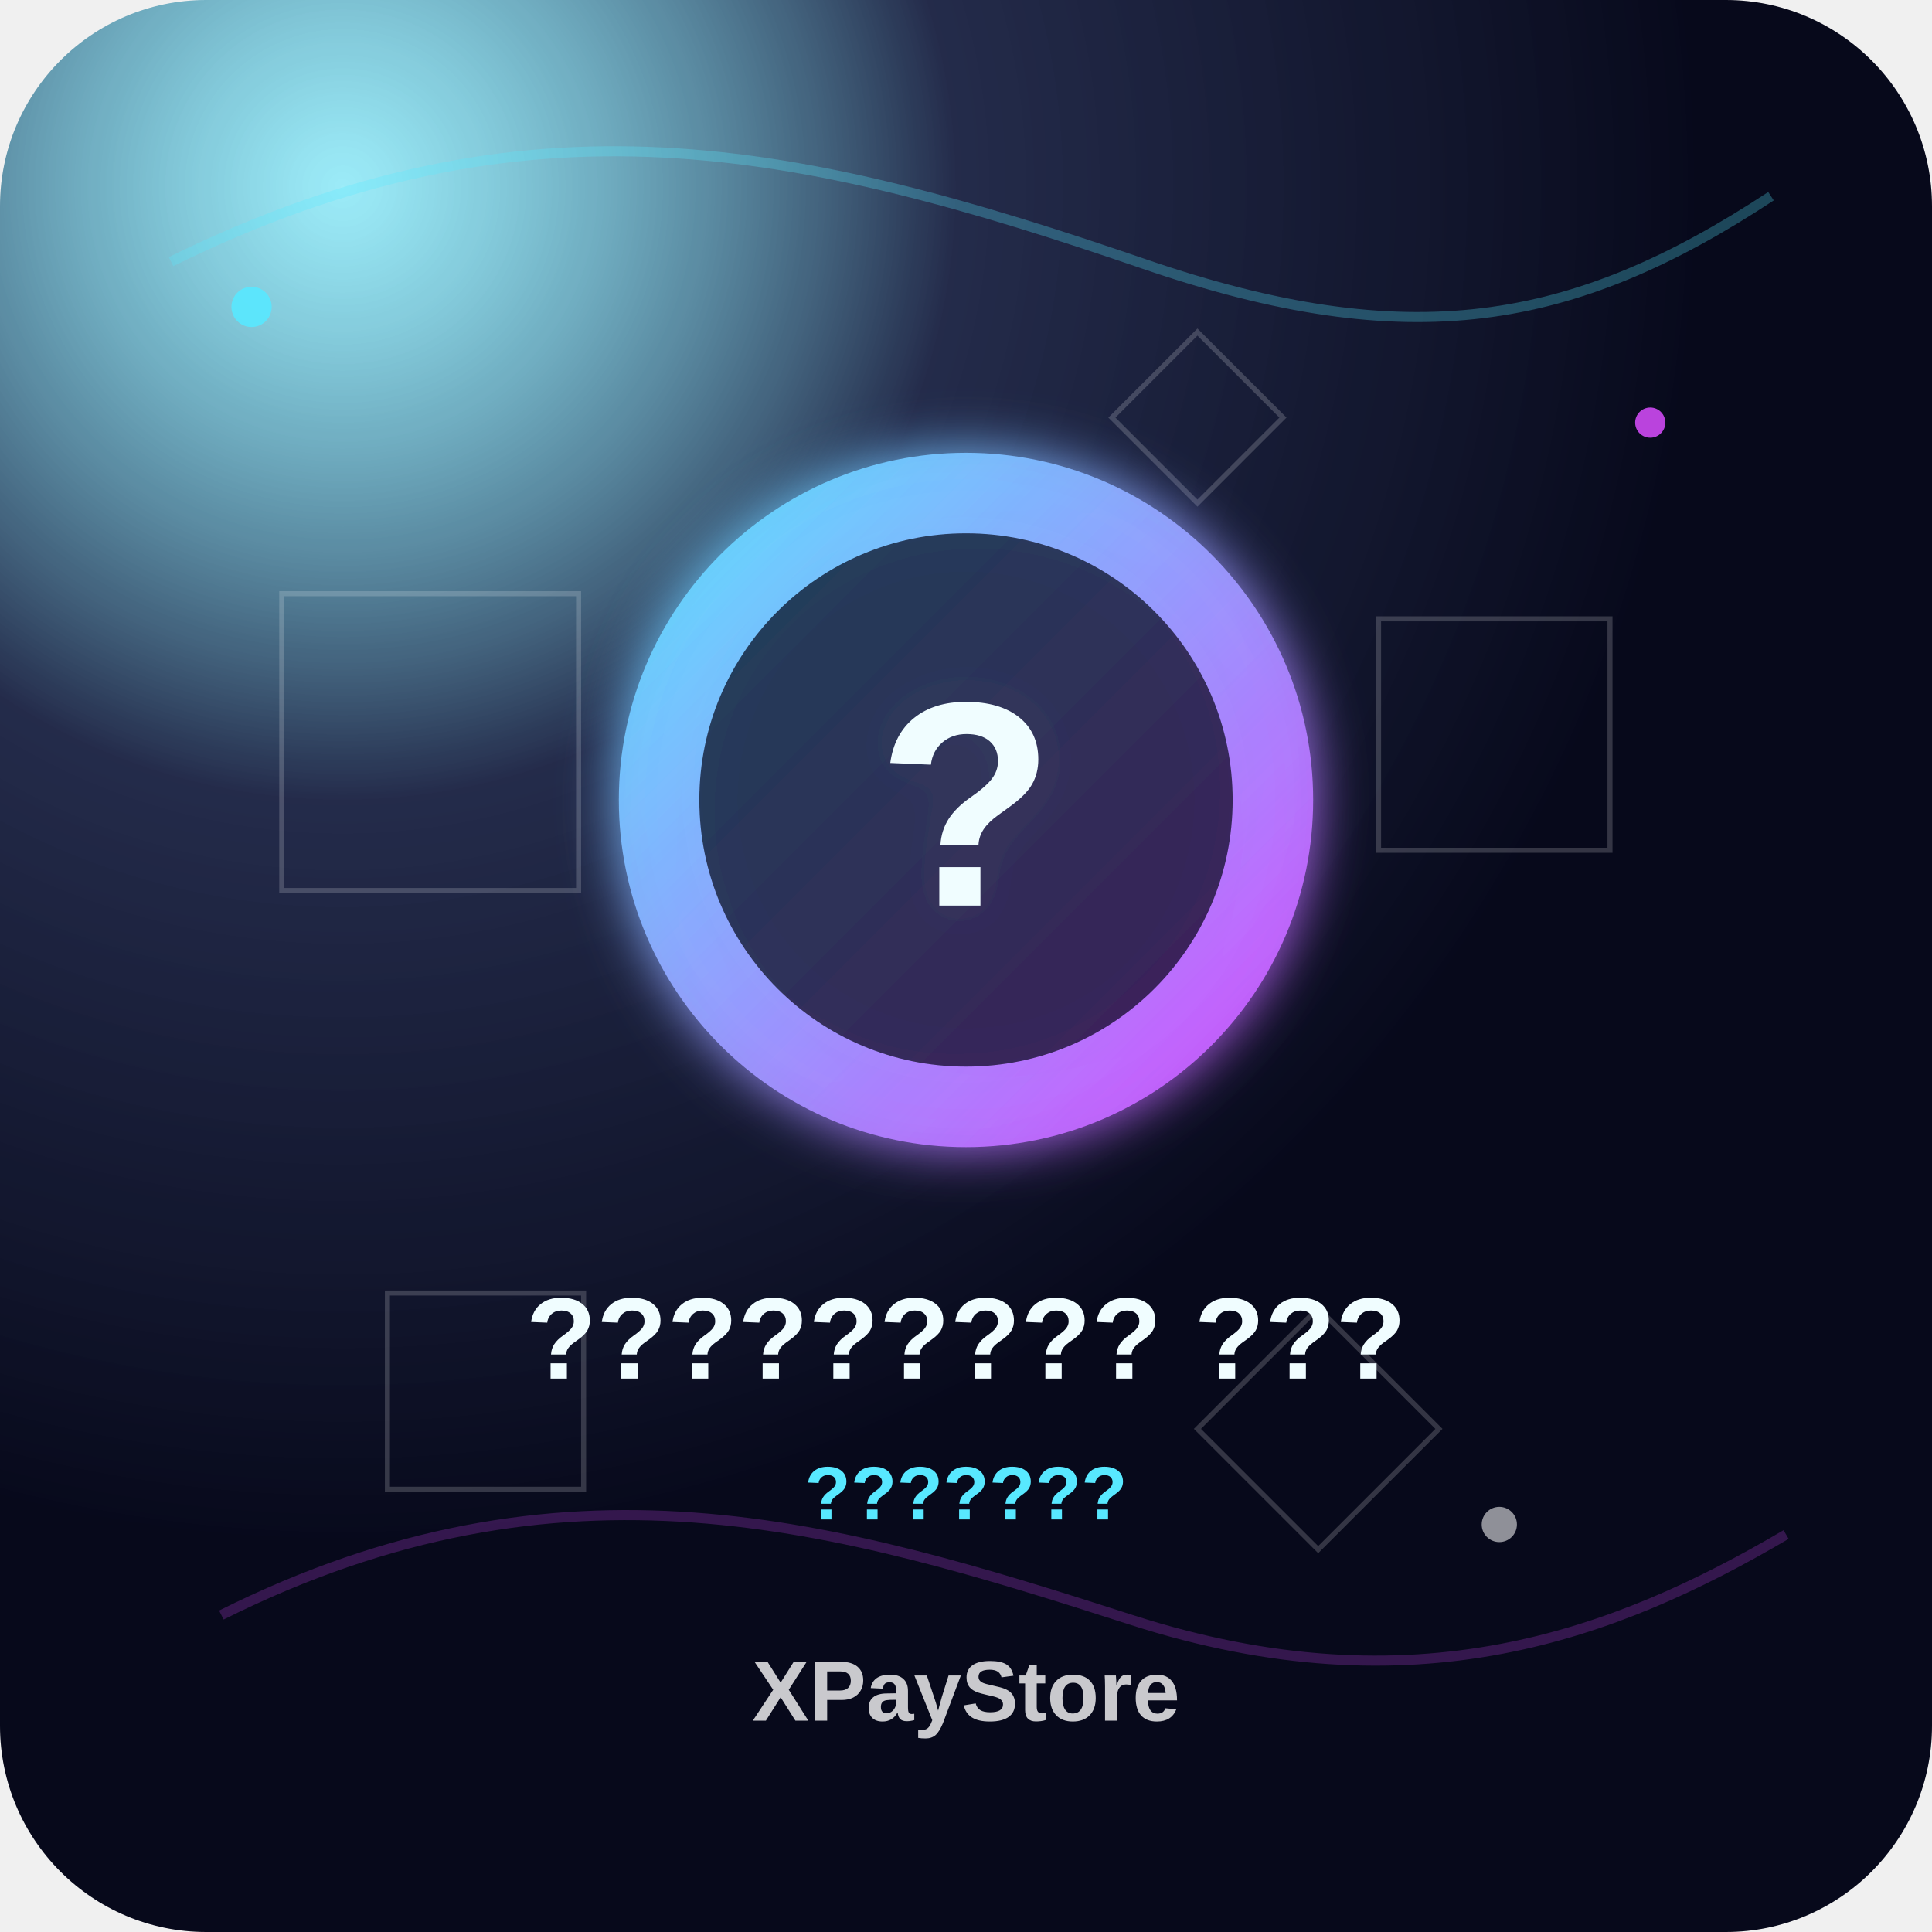
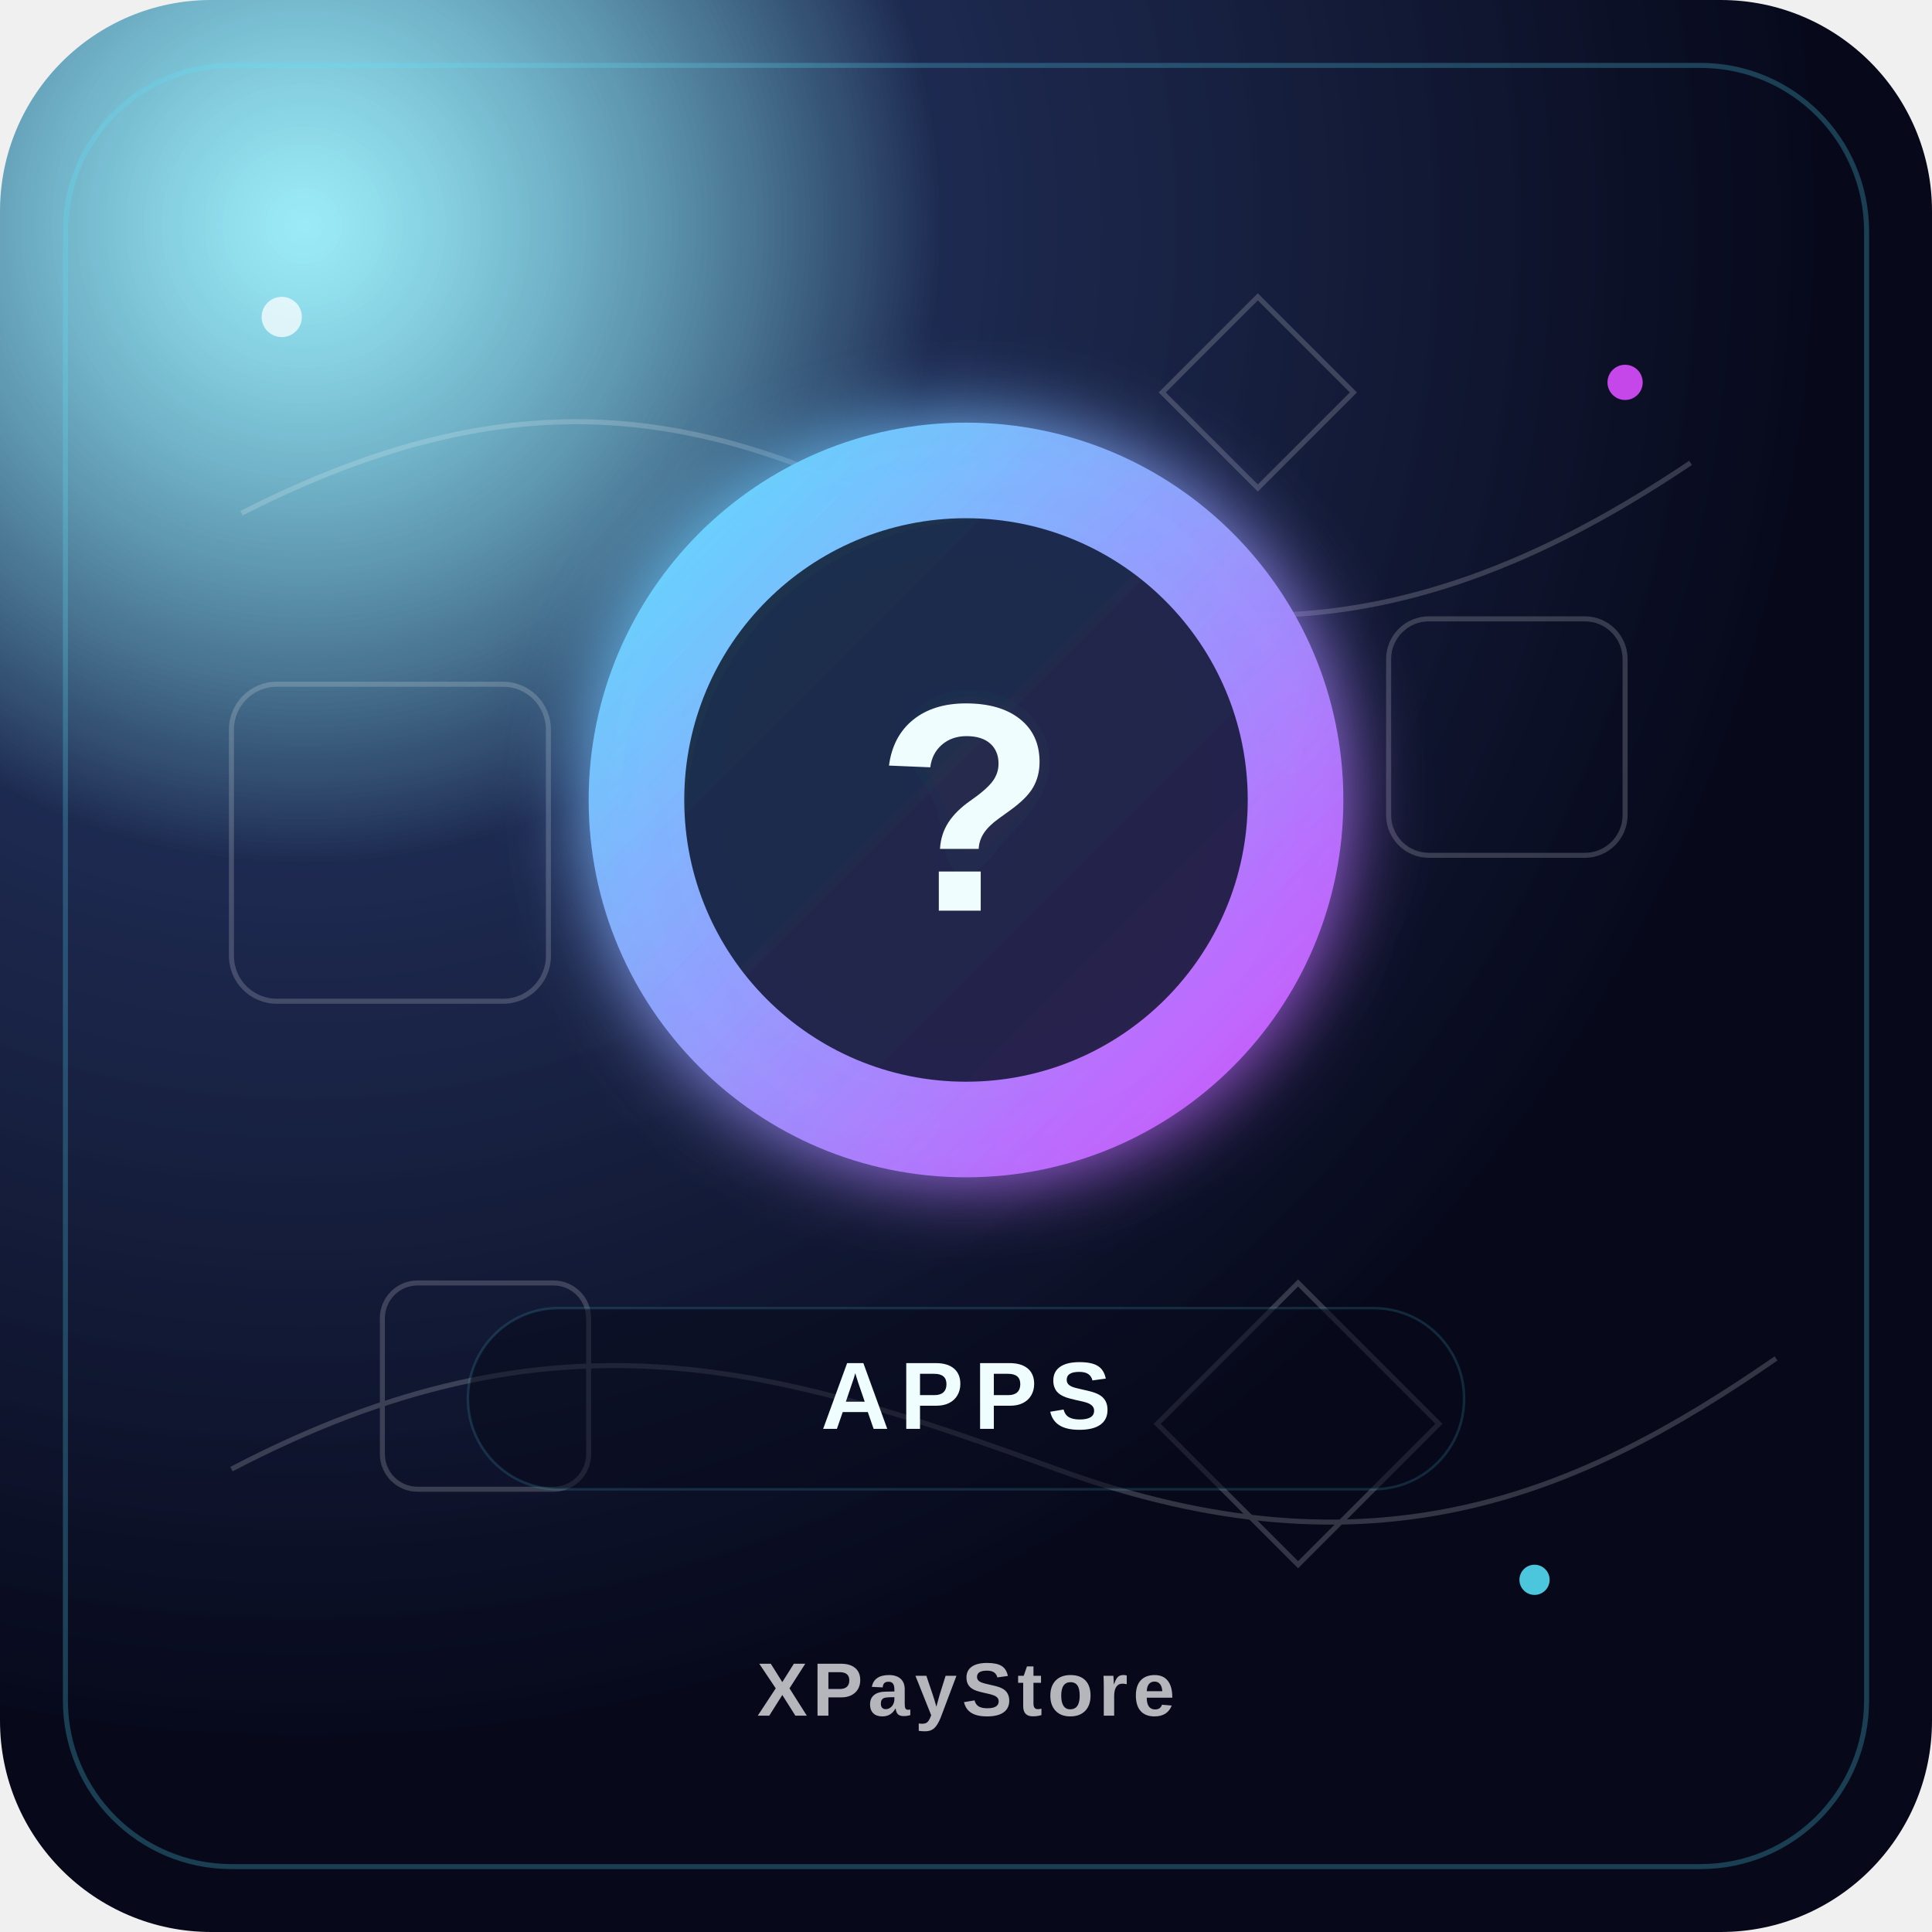
- <svg xmlns="http://www.w3.org/2000/svg" width="768" height="768" viewBox="0 0 768 768" direction="rtl">
+ <svg xmlns="http://www.w3.org/2000/svg" width="768" height="768" viewBox="0 0 768 768">
  <defs>
-     <radialGradient id="g1xpaycatappssvg" cx="18%" cy="10%" r="70%">
+     <radialGradient id="bgxpaycatappssvg" cx="16%" cy="12%" r="78%">
      <stop offset="0" stop-color="#58E8FF" stop-opacity="0.55" />
-       <stop offset="0.45" stop-color="#121A3C" stop-opacity="0.92" />
+       <stop offset="0.42" stop-color="#15224A" stop-opacity="0.96" />
      <stop offset="1" stop-color="#07091B" />
    </radialGradient>
-     <linearGradient id="g2xpaycatappssvg" x1="0" x2="1" y1="0" y2="1">
+     <linearGradient id="brandxpaycatappssvg" x1="0" x2="1" y1="0" y2="1">
      <stop offset="0" stop-color="#58E8FF" />
      <stop offset="1" stop-color="#D94CFF" />
    </linearGradient>
-     <filter id="glowxpaycatappssvg" x="-40%" y="-40%" width="180%" height="180%">
-       <feGaussianBlur stdDeviation="11" result="blur" />
+     <filter id="softGlowxpaycatappssvg" x="-45%" y="-45%" width="190%" height="190%">
+       <feGaussianBlur stdDeviation="16" result="blur" />
      <feMerge>
        <feMergeNode in="blur" />
        <feMergeNode in="SourceGraphic" />
      </feMerge>
    </filter>
  </defs>
-   <rect width="768" height="768" rx="82" fill="url(#g1xpaycatappssvg)" />
-   <path d="M68 104 C210 34 318 58 455 105 C560 141 625 130 704 78" fill="none" stroke="#58E8FF" stroke-opacity="0.28" stroke-width="4" />
-   <path d="M88 642 C224 574 332 606 450 644 C562 680 642 650 710 610" fill="none" stroke="#D94CFF" stroke-opacity="0.22" stroke-width="4" />
-   <circle cx="100" cy="122" r="8" fill="#58E8FF" opacity="0.9" />
-   <circle cx="656" cy="168" r="6" fill="#D94CFF" opacity="0.85" />
-   <circle cx="596" cy="606" r="7" fill="#FFFFFF" opacity="0.55" />
+   <rect width="768" height="768" rx="84" fill="url(#bgxpaycatappssvg)" />
+   <rect x="26" y="26" width="716" height="716" rx="66" fill="none" stroke="#58E8FF" stroke-opacity="0.24" stroke-width="2" />
  <g opacity="0.18" stroke="#FFFFFF" stroke-width="2" fill="none">
-     <path d="M112 236h118v118H112z" />
-     <path d="M548 246h92v92h-92z" />
-     <path d="M154 514h78v78h-78z" />
-     <path d="M476 132l34 34-34 34-34-34z" />
-     <path d="M524 520l48 48-48 48-48-48z" />
+     <path d="M96 204 C206 148 282 162 372 210 C486 270 580 246 672 184" />
+     <path d="M92 584 C222 516 310 544 420 584 C546 630 628 594 706 540" />
+     <rect x="92" y="272" width="126" height="126" rx="18" />
+     <rect x="552" y="246" width="94" height="94" rx="16" />
+     <rect x="152" y="510" width="82" height="82" rx="14" />
+     <path d="M500 118l38 38-38 38-38-38z" />
+     <path d="M516 510l56 56-56 56-56-56z" />
  </g>
-   <g filter="url(#glowxpaycatappssvg)">
-     <circle cx="384" cy="318" r="138" fill="url(#g2xpaycatappssvg)" opacity="0.95" />
-     <circle cx="384" cy="318" r="106" fill="#07091B" opacity="0.72" />
-     <text x="384" y="360" text-anchor="middle" font-family="Cairo, Tahoma, Arial, sans-serif" font-size="116" font-weight="800" fill="#F0FDFF">?</text>
+   <circle cx="112" cy="126" r="8" fill="#FFFFFF" opacity="0.72" />
+   <circle cx="646" cy="152" r="7" fill="#D94CFF" opacity="0.9" />
+   <circle cx="610" cy="628" r="6" fill="#58E8FF" opacity="0.85" />
+   <g filter="url(#softGlowxpaycatappssvg)">
+     <circle cx="384" cy="318" r="150" fill="url(#brandxpaycatappssvg)" opacity="0.96" />
+     <circle cx="384" cy="318" r="112" fill="#071026" opacity="0.82" />
+     <text x="384" y="362" text-anchor="middle" font-family="Arial, Helvetica, sans-serif" font-size="118" font-weight="900" fill="#F0FDFF">?</text>
  </g>
-   <text x="384" y="548" text-anchor="middle" font-family="Cairo, Tahoma, Arial, sans-serif" font-size="46" font-weight="800" fill="#F0FDFF">??? ?????????</text>
-   <text x="384" y="604" text-anchor="middle" font-family="Cairo, Tahoma, Arial, sans-serif" font-size="30" font-weight="700" fill="#58E8FF">???????</text>
-   <text x="384" y="684" text-anchor="middle" font-family="Cairo, Tahoma, Arial, sans-serif" font-size="34" font-weight="800" fill="#FFFFFF" opacity="0.78">XPayStore</text>
+   <rect x="186" y="520" width="396" height="72" rx="36" fill="#07091B" opacity="0.52" stroke="#58E8FF" stroke-opacity="0.28" />
+   <text x="384" y="568" text-anchor="middle" font-family="Arial, Helvetica, sans-serif" font-size="38" font-weight="900" letter-spacing="4" fill="#F0FDFF">APPS</text>
+   <text x="384" y="682" text-anchor="middle" font-family="Arial, Helvetica, sans-serif" font-size="30" font-weight="900" letter-spacing="2" fill="#FFFFFF" opacity="0.70">XPayStore</text>
</svg>
